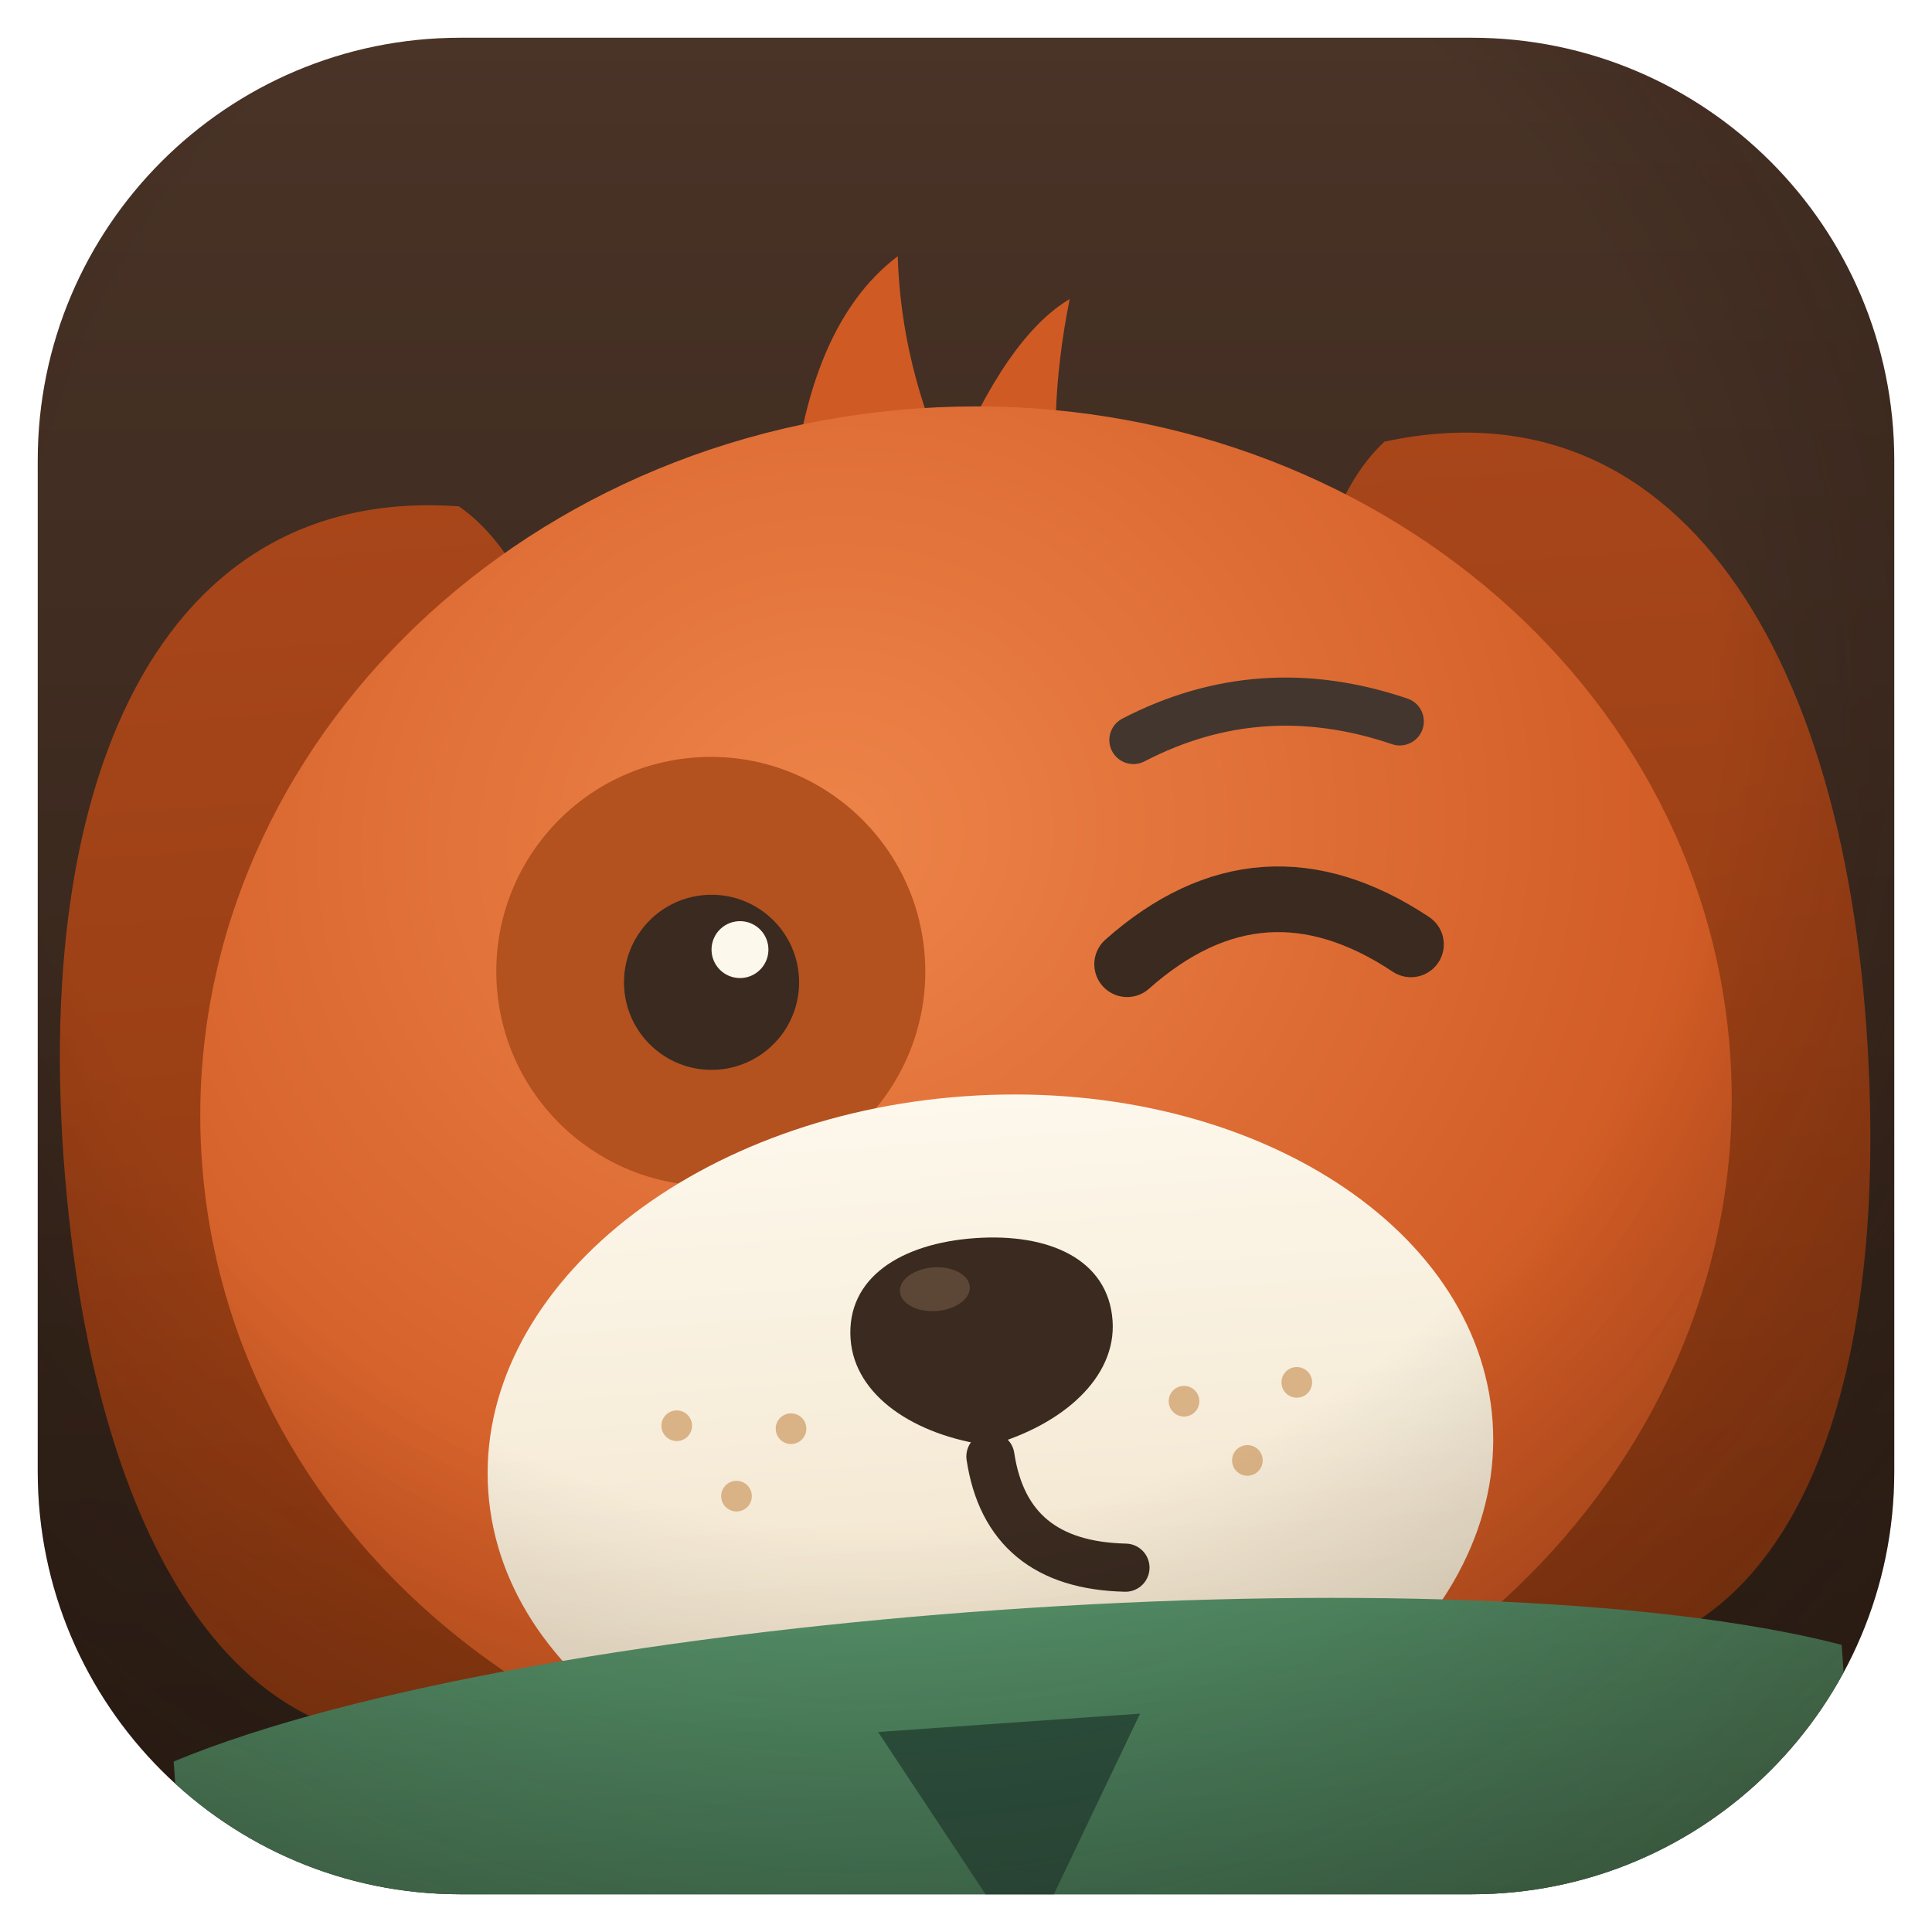
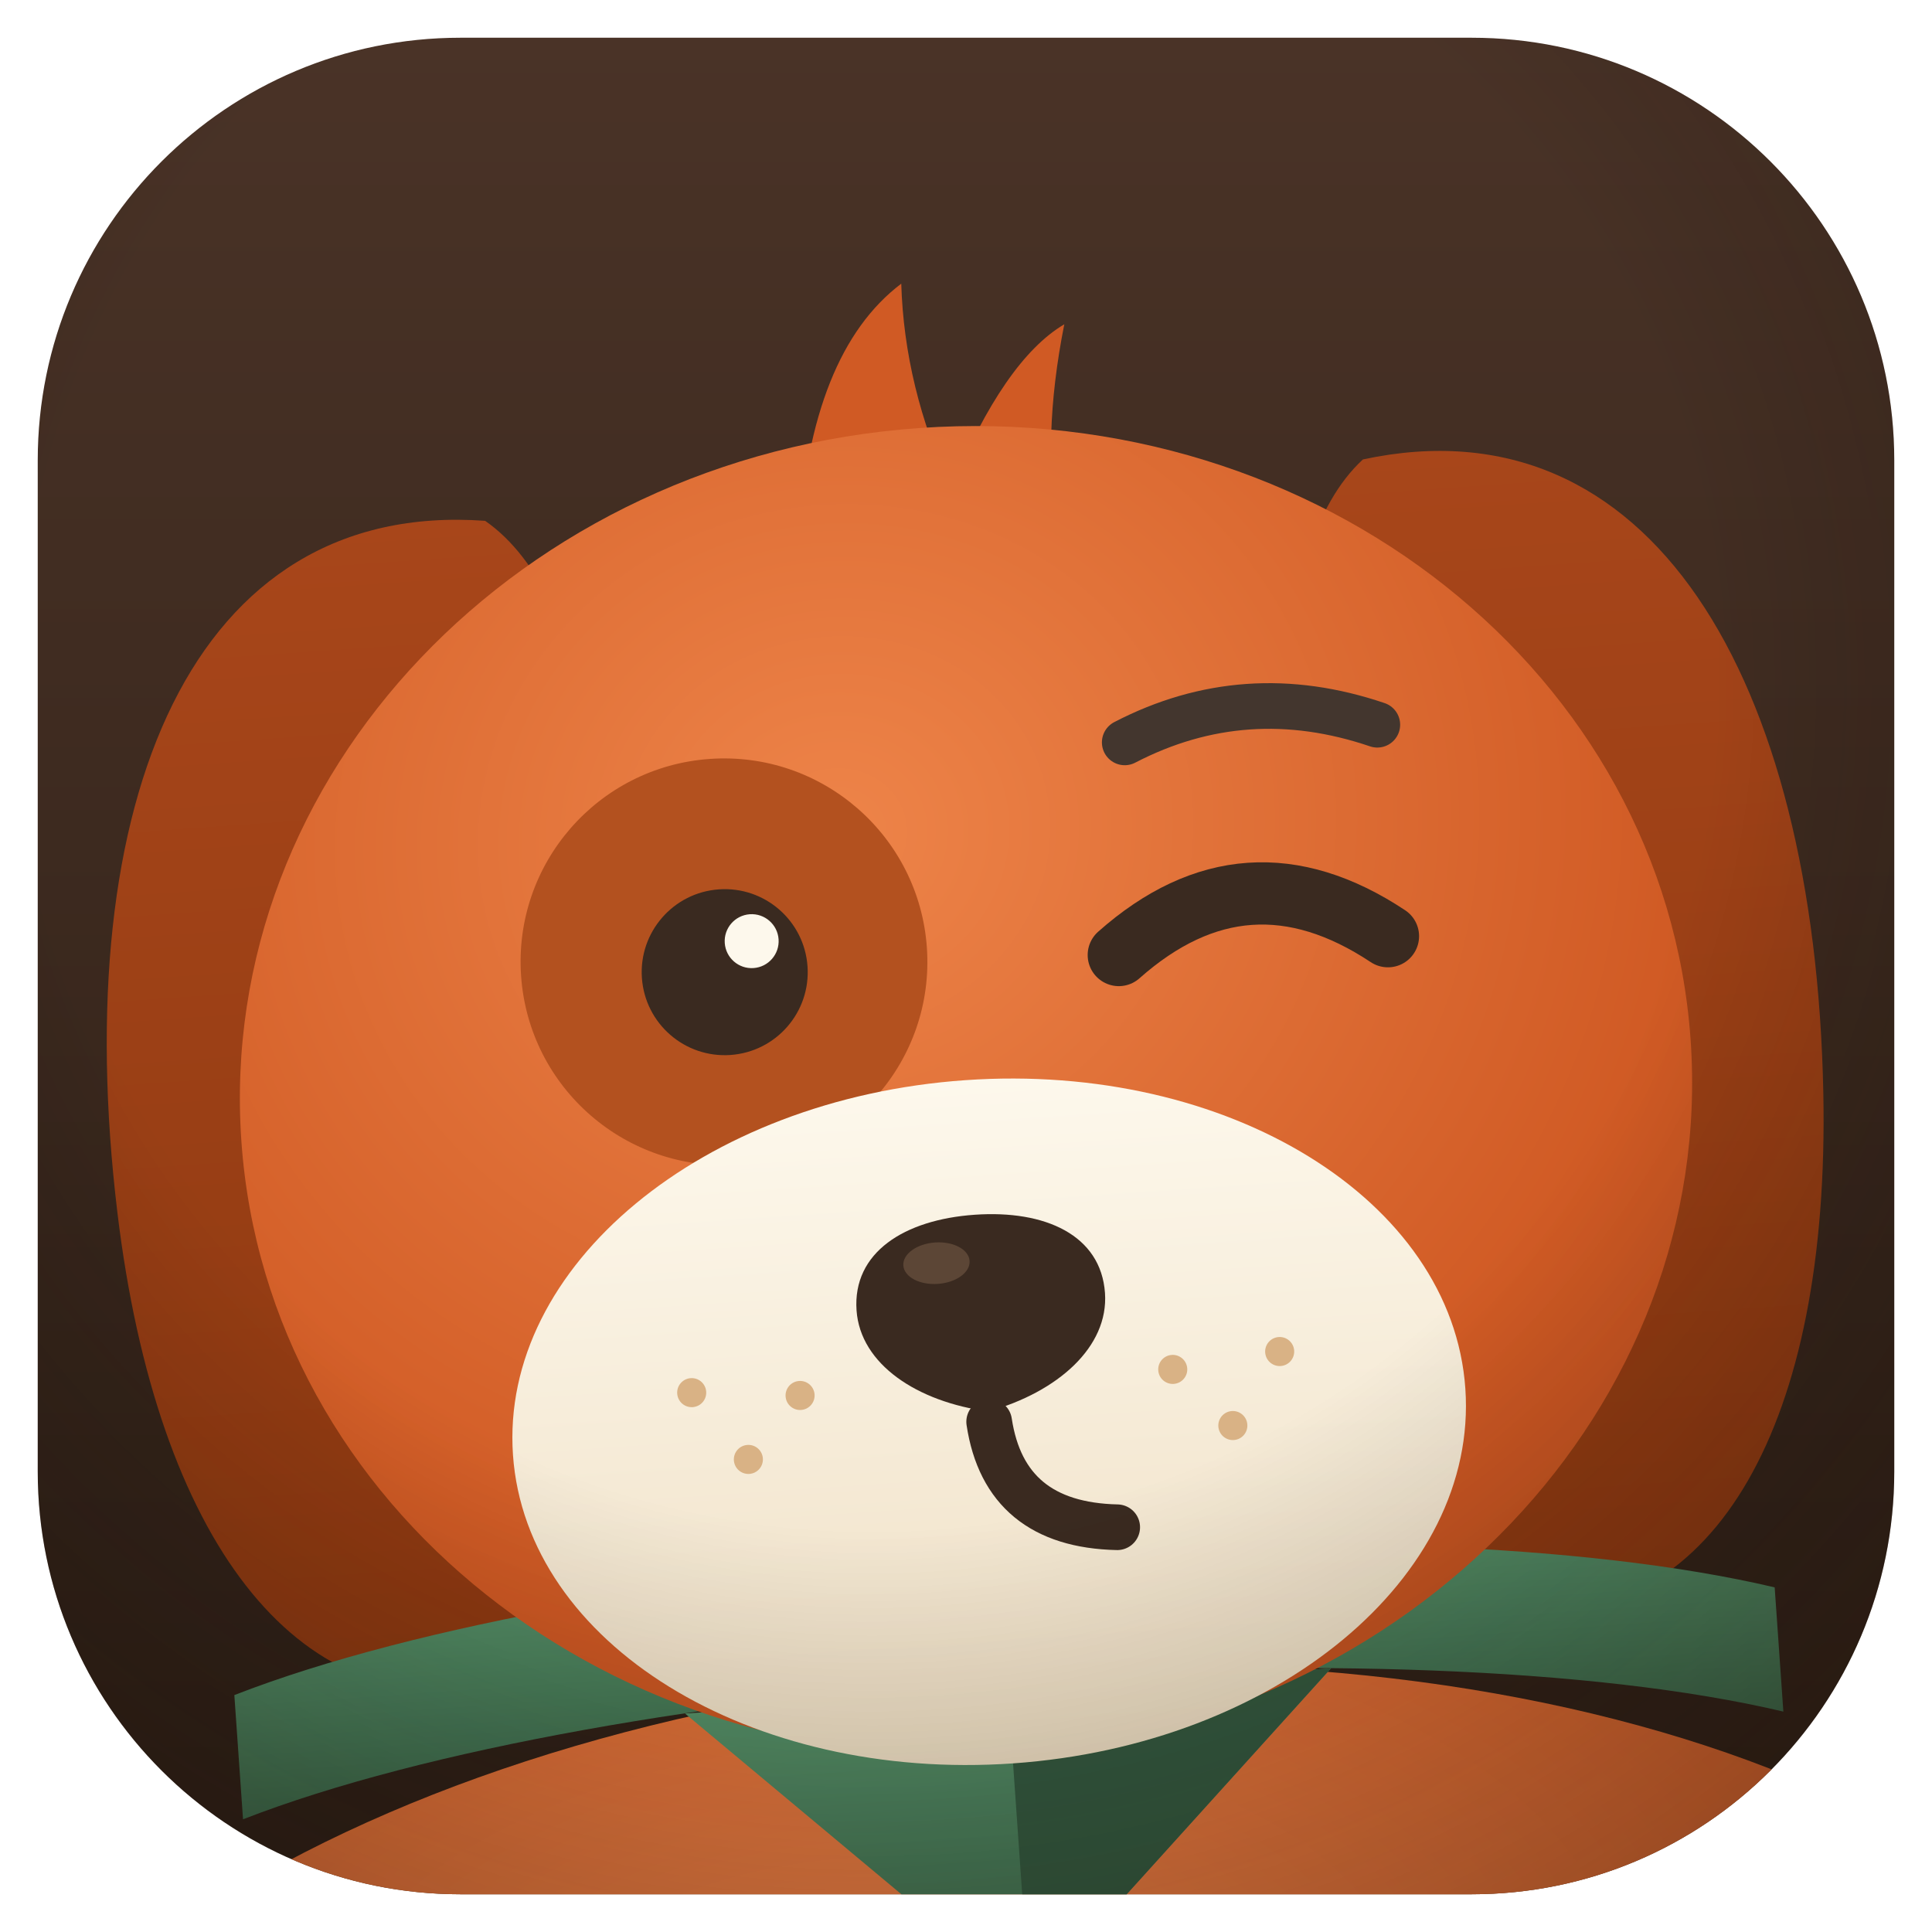
<svg xmlns="http://www.w3.org/2000/svg" viewBox="0 0 1024 1024">
  <defs>
    <linearGradient id="fond" x1="0" y1="0" x2="0" y2="1">
      <stop offset="0" stop-color="#4a3327" />
      <stop offset="1" stop-color="#2c1e15" />
    </linearGradient>
    <radialGradient id="tete" cx="0.42" cy="0.3" r="0.85">
      <stop offset="0" stop-color="#ee8449" />
      <stop offset="0.7" stop-color="#d05a24" />
      <stop offset="1" stop-color="#bd4d1e" />
    </radialGradient>
    <linearGradient id="oreille" x1="0" y1="0" x2="0" y2="1">
      <stop offset="0" stop-color="#a8461a" />
      <stop offset="1" stop-color="#8c3810" />
    </linearGradient>
    <linearGradient id="museau" x1="0" y1="0" x2="0" y2="1">
      <stop offset="0" stop-color="#fdf8ec" />
      <stop offset="1" stop-color="#efdfc4" />
    </linearGradient>
    <linearGradient id="bandana" x1="0" y1="0" x2="0" y2="1">
      <stop offset="0" stop-color="#559068" />
      <stop offset="1" stop-color="#3c6a4b" />
    </linearGradient>
    <radialGradient id="vignette" cx="0.45" cy="0.35" r="0.75">
      <stop offset="0.6" stop-color="#000000" stop-opacity="0" />
      <stop offset="1" stop-color="#1d1008" stop-opacity="0.32" />
    </radialGradient>
    <clipPath id="cadre">
      <rect x="20" y="20" width="984" height="984" rx="224" />
    </clipPath>
  </defs>
  <rect x="20" y="20" width="984" height="984" rx="224" fill="url(#fond)" />
  <g clip-path="url(#cadre)">
-     <g transform="translate(512 610) scale(1.16) translate(-512 -610) rotate(-4 512 590)">
+     <g transform="translate(512 600) scale(1.1) translate(-512 -610) rotate(-4 512 590)">
      <path d="M 300 300 C 160 280 90 420 100 620 C 108 780 170 870 260 860 C 340 850 360 720 358 600 C 356 460 350 340 300 300 Z" fill="url(#oreille)" />
      <g transform="translate(1024 0) scale(-1 1)">
        <path d="M 300 300 C 160 280 90 420 100 620 C 108 780 170 870 260 860 C 340 850 360 720 358 600 C 356 460 350 340 300 300 Z" fill="url(#oreille)" />
      </g>
+       <ellipse cx="512" cy="1150" rx="540" ry="280" fill="url(#tete)" />
+       <path d="M 140 856 C 320 800 704 800 884 856 L 884 916 C 704 860 320 860 140 916 Z" fill="url(#bandana)" />
+       <path d="M 356 880 L 668 880 L 512 1030 Z" fill="url(#bandana)" />
+       <path d="M 512 880 L 668 880 L 512 1030 Z" fill="#33593f" />
      <path d="M 450 320 Q 462 230 508 200 Q 506 250 525 300 Q 555 240 585 225 Q 570 280 575 325 Z" fill="#d05a24" />
      <ellipse cx="512" cy="590" rx="350" ry="320" fill="url(#tete)" />
      <circle cx="400" cy="520" r="98" fill="#b3511f" />
      <ellipse cx="512" cy="750" rx="230" ry="165" fill="url(#museau)" />
      <circle cx="395" cy="760" r="7" fill="#d9b285" />
      <circle cx="370" cy="726" r="7" fill="#d9b285" />
      <circle cx="422" cy="731" r="7" fill="#d9b285" />
      <circle cx="629" cy="760" r="7" fill="#d9b285" />
      <circle cx="654" cy="726" r="7" fill="#d9b285" />
      <circle cx="602" cy="731" r="7" fill="#d9b285" />
      <path d="M 512 745 C 478 738 452 718 452 692 C 452 664 478 650 512 650 C 546 650 572 664 572 692 C 572 718 546 738 512 745 Z" fill="#3a2a20" />
      <ellipse cx="492" cy="672" rx="16" ry="10" fill="#5c4636" />
      <path d="M 512 750 Q 516 800 570 805" fill="none" stroke="#3a2a20" stroke-width="22" stroke-linecap="round" />
      <circle cx="400" cy="525" r="40" fill="#3a2a20" />
      <circle cx="414" cy="511" r="13" fill="#fdf8ec" />
      <path d="M 590 530 Q 655 480 720 530" fill="none" stroke="#3a2a20" stroke-width="30" stroke-linecap="round" />
      <path d="M 600 428 Q 660 402 722 428" fill="none" stroke="#43362e" stroke-width="22" stroke-linecap="round" />
-       <path d="M 130 863 C 300 806 724 806 894 863 L 894 1060 L 130 1060 Z" fill="url(#bandana)" />
-       <path d="M 452 872 L 572 872 L 512 978 Z" fill="#2e5340" />
    </g>
    <rect x="20" y="20" width="984" height="984" fill="url(#vignette)" />
  </g>
</svg>
